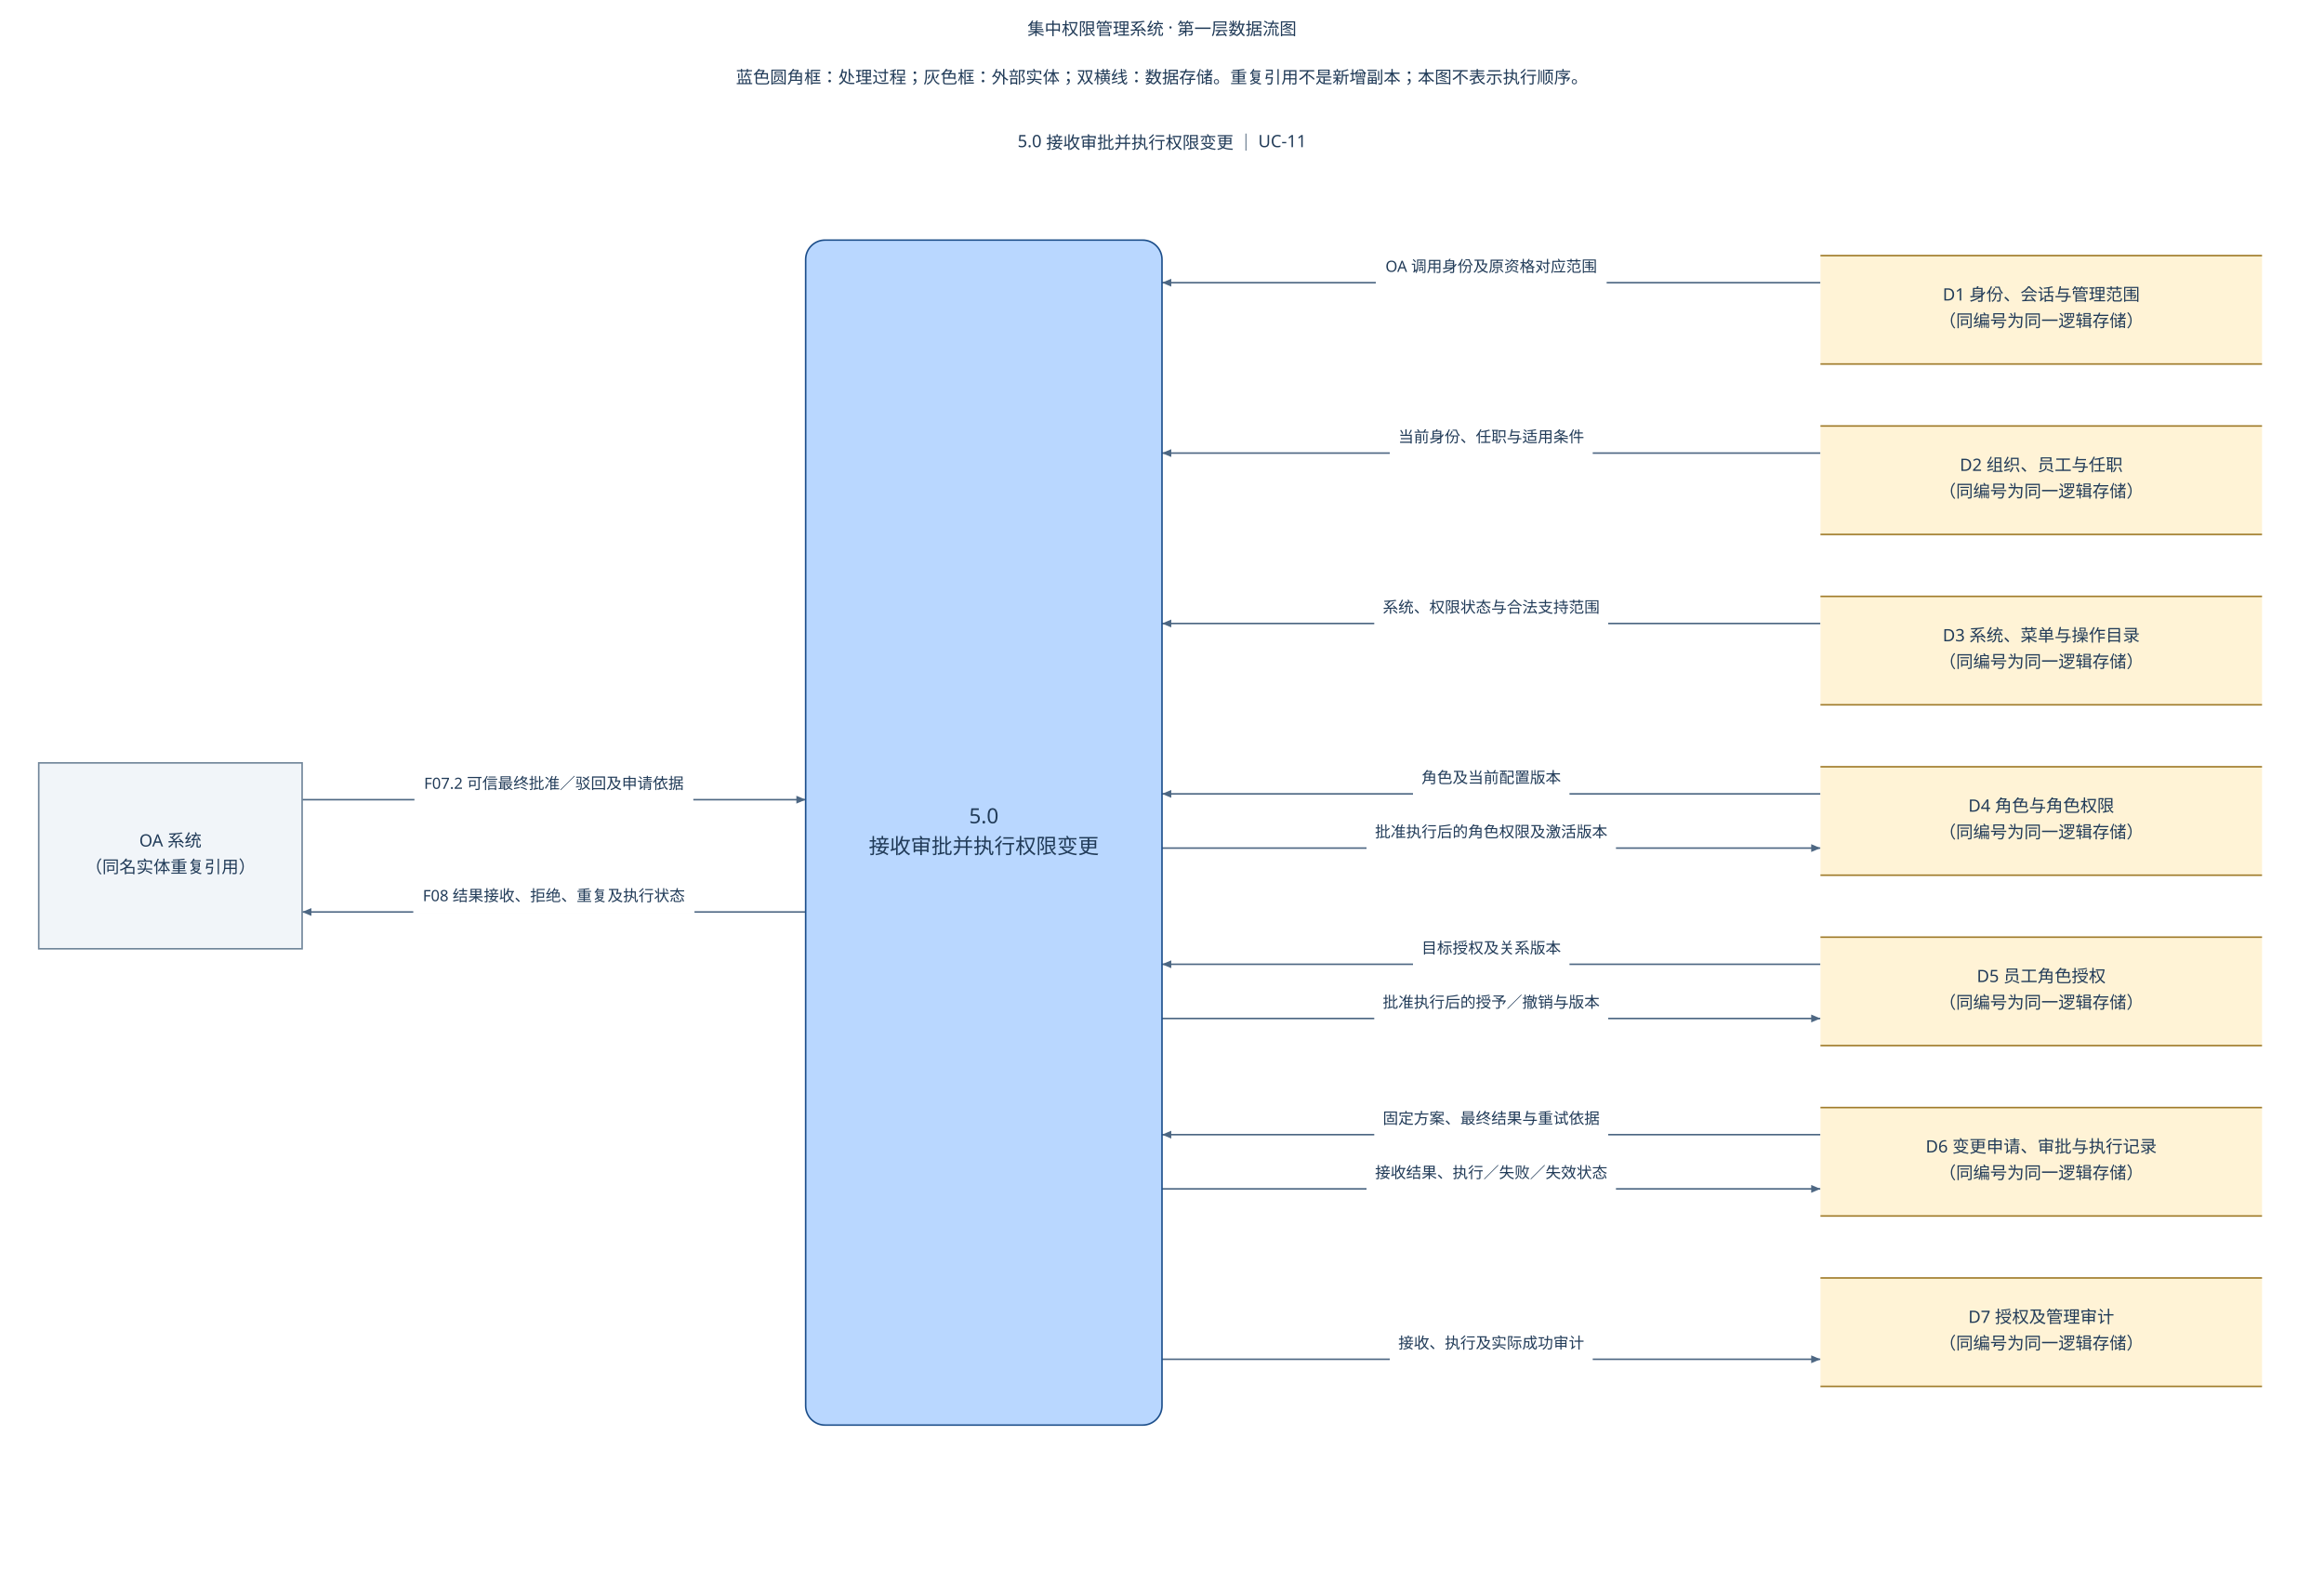
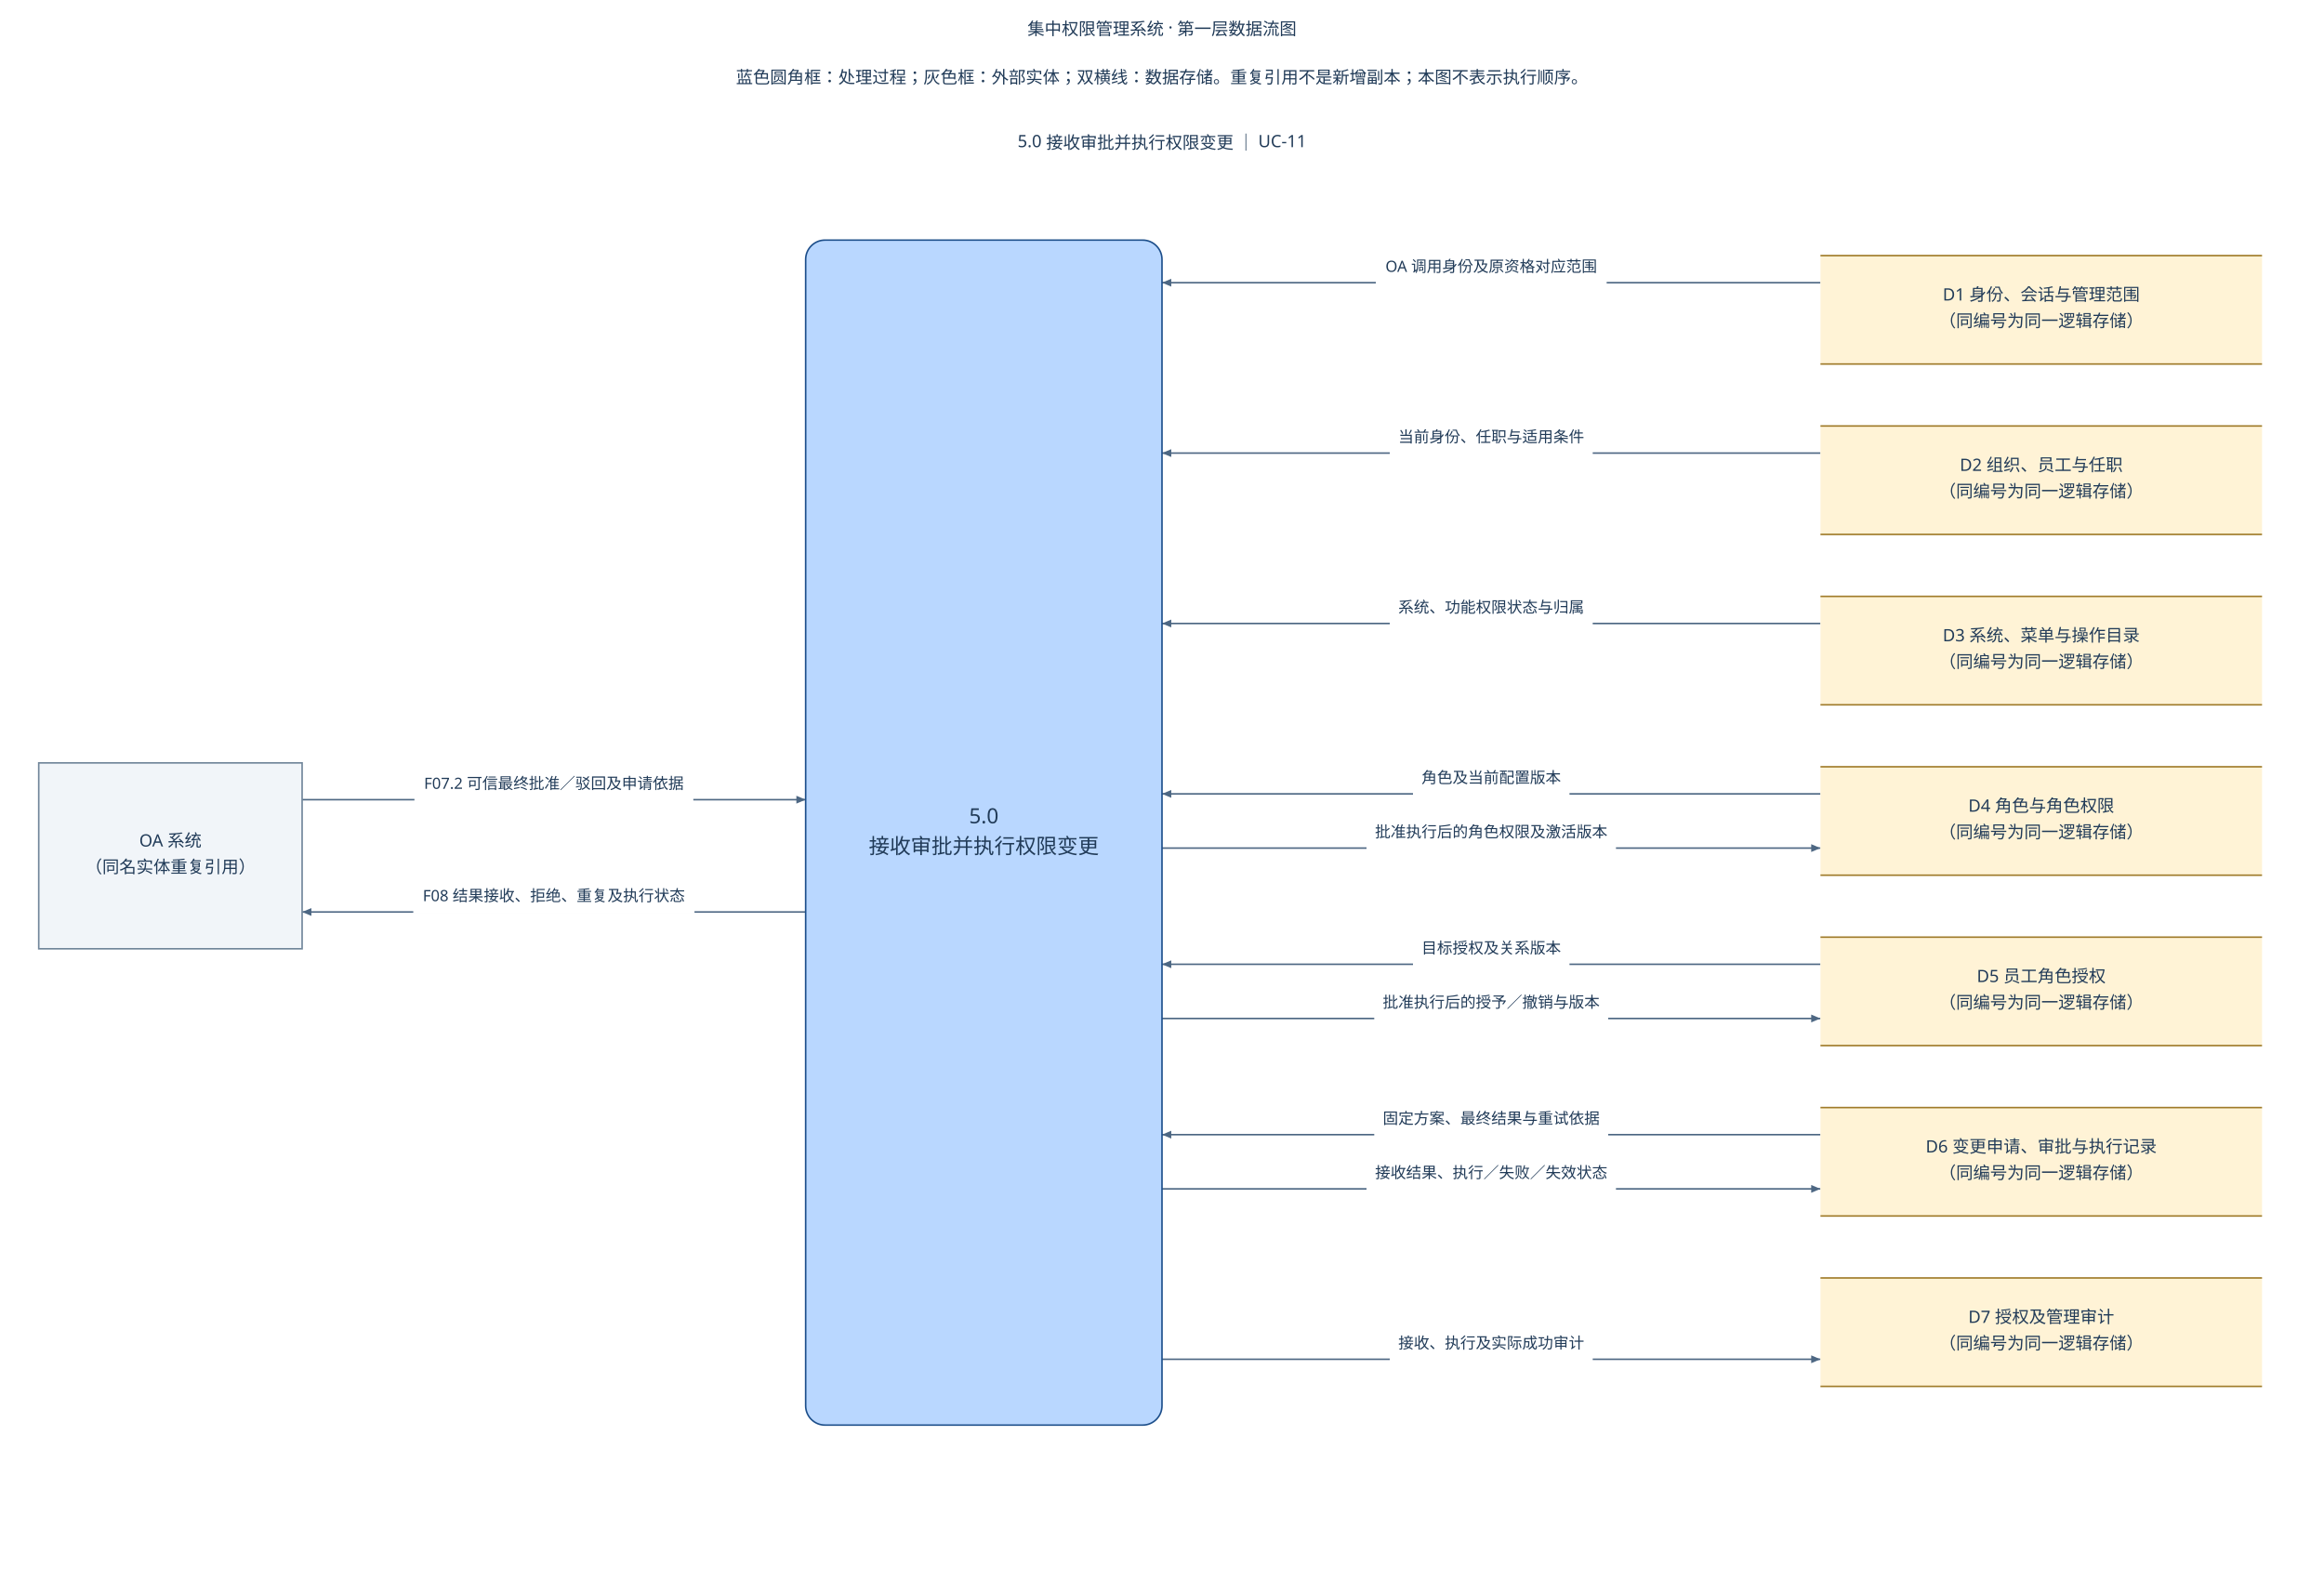
<svg xmlns="http://www.w3.org/2000/svg" width="3000" height="2040" viewBox="0 0 3000 2040">
  <rect x="0" y="0" width="3000" height="2040" fill="white" />
  <text text-anchor="middle" font-size="22" font-family="Microsoft YaHei,sans-serif" x="1500.0" y="45.0" fill="#213b58">集中权限管理系统 · 第一层数据流图</text>
  <text text-anchor="middle" font-size="22" font-family="Microsoft YaHei,sans-serif" x="1500.0" y="107.5" fill="#213b58">蓝色圆角框：处理过程；灰色框：外部实体；双横线：数据存储。重复引用不是新增副本；本图不表示执行顺序。</text>
  <text text-anchor="middle" font-size="22" font-family="Microsoft YaHei,sans-serif" x="1500.0" y="190.0" fill="#213b58">5.0 接收审批并执行权限变更  ｜  UC-11</text>
  <line stroke-width="2" x1="390" y1="1032.5" x2="1040" y2="1032.5" stroke="#4d6783" />
  <polygon points="1028.026,1037.562 1040,1032.5 1028.026,1027.438" fill="#4d6783" />
  <rect x="535.0" y="994.5" width="360.0" height="40" fill="white" />
  <text text-anchor="middle" font-size="20" font-family="Microsoft YaHei,sans-serif" x="715.0" y="1018.5" fill="#213b58">F07.2 可信最终批准／驳回及申请依据</text>
  <line stroke-width="2" x1="1040" y1="1177.5" x2="390" y2="1177.5" stroke="#4d6783" />
  <polygon points="401.974,1172.438 390,1177.5 401.974,1182.562" fill="#4d6783" />
  <rect x="533.5" y="1139.5" width="363.0" height="40" fill="white" />
  <text text-anchor="middle" font-size="20" font-family="Microsoft YaHei,sans-serif" x="715.0" y="1163.5" fill="#213b58">F08 结果接收、拒绝、重复及执行状态</text>
  <line stroke-width="2" x1="2350" y1="365" x2="1500" y2="365" stroke="#4d6783" />
  <polygon points="1511.974,359.938 1500,365 1511.974,370.062" fill="#4d6783" />
  <rect x="1776.0" y="327" width="298.0" height="40" fill="white" />
  <text text-anchor="middle" font-size="20" font-family="Microsoft YaHei,sans-serif" x="1925.0" y="351.0" fill="#213b58">OA 调用身份及原资格对应范围</text>
  <line stroke-width="2" x1="2350" y1="585" x2="1500" y2="585" stroke="#4d6783" />
  <polygon points="1511.974,579.938 1500,585 1511.974,590.062" fill="#4d6783" />
  <rect x="1794.0" y="547" width="262.0" height="40" fill="white" />
  <text text-anchor="middle" font-size="20" font-family="Microsoft YaHei,sans-serif" x="1925.0" y="571.0" fill="#213b58">当前身份、任职与适用条件</text>
  <line stroke-width="2" x1="2350" y1="805" x2="1500" y2="805" stroke="#4d6783" />
  <polygon points="1511.974,799.938 1500,805 1511.974,810.062" fill="#4d6783" />
-   <rect x="1774.0" y="767" width="302.0" height="40" fill="white" />
-   <text text-anchor="middle" font-size="20" font-family="Microsoft YaHei,sans-serif" x="1925.0" y="791.0" fill="#213b58">系统、权限状态与合法支持范围</text>
+   <rect x="1794.0" y="767" width="262.0" height="40" fill="white" />
+   <text text-anchor="middle" font-size="20" font-family="Microsoft YaHei,sans-serif" x="1925.0" y="791.0" fill="#213b58">系统、功能权限状态与归属</text>
  <line stroke-width="2" x1="2350" y1="1025" x2="1500" y2="1025" stroke="#4d6783" />
  <polygon points="1511.974,1019.938 1500,1025 1511.974,1030.062" fill="#4d6783" />
  <rect x="1824.0" y="987" width="202.0" height="40" fill="white" />
  <text text-anchor="middle" font-size="20" font-family="Microsoft YaHei,sans-serif" x="1925.0" y="1011.0" fill="#213b58">角色及当前配置版本</text>
  <line stroke-width="2" x1="1500" y1="1095" x2="2350" y2="1095" stroke="#4d6783" />
  <polygon points="2338.026,1100.062 2350,1095 2338.026,1089.938" fill="#4d6783" />
  <rect x="1764.0" y="1057" width="322.0" height="40" fill="white" />
  <text text-anchor="middle" font-size="20" font-family="Microsoft YaHei,sans-serif" x="1925.0" y="1081.0" fill="#213b58">批准执行后的角色权限及激活版本</text>
  <line stroke-width="2" x1="2350" y1="1245" x2="1500" y2="1245" stroke="#4d6783" />
  <polygon points="1511.974,1239.938 1500,1245 1511.974,1250.062" fill="#4d6783" />
  <rect x="1824.0" y="1207" width="202.0" height="40" fill="white" />
  <text text-anchor="middle" font-size="20" font-family="Microsoft YaHei,sans-serif" x="1925.0" y="1231.0" fill="#213b58">目标授权及关系版本</text>
  <line stroke-width="2" x1="1500" y1="1315" x2="2350" y2="1315" stroke="#4d6783" />
  <polygon points="2338.026,1320.062 2350,1315 2338.026,1309.938" fill="#4d6783" />
  <rect x="1774.0" y="1277" width="302.0" height="40" fill="white" />
  <text text-anchor="middle" font-size="20" font-family="Microsoft YaHei,sans-serif" x="1925.0" y="1301.0" fill="#213b58">批准执行后的授予／撤销与版本</text>
  <line stroke-width="2" x1="2350" y1="1465" x2="1500" y2="1465" stroke="#4d6783" />
  <polygon points="1511.974,1459.938 1500,1465 1511.974,1470.062" fill="#4d6783" />
  <rect x="1774.0" y="1427" width="302.0" height="40" fill="white" />
  <text text-anchor="middle" font-size="20" font-family="Microsoft YaHei,sans-serif" x="1925.0" y="1451.0" fill="#213b58">固定方案、最终结果与重试依据</text>
  <line stroke-width="2" x1="1500" y1="1535" x2="2350" y2="1535" stroke="#4d6783" />
  <polygon points="2338.026,1540.062 2350,1535 2338.026,1529.938" fill="#4d6783" />
  <rect x="1764.0" y="1497" width="322.0" height="40" fill="white" />
  <text text-anchor="middle" font-size="20" font-family="Microsoft YaHei,sans-serif" x="1925.0" y="1521.0" fill="#213b58">接收结果、执行／失败／失效状态</text>
  <line stroke-width="2" x1="1500" y1="1755" x2="2350" y2="1755" stroke="#4d6783" />
  <polygon points="2338.026,1760.062 2350,1755 2338.026,1749.938" fill="#4d6783" />
  <rect x="1794.0" y="1717" width="262.0" height="40" fill="white" />
  <text text-anchor="middle" font-size="20" font-family="Microsoft YaHei,sans-serif" x="1925.0" y="1741.0" fill="#213b58">接收、执行及实际成功审计</text>
  <rect stroke-width="2" x="1040" y="310" width="460" height="1530" fill="#b9d7ff" stroke="#1c4e8a" rx="25" />
  <text text-anchor="middle" font-size="27" font-family="Microsoft YaHei,sans-serif" x="1270.0" y="1063.0" fill="#213b58">5.0</text>
  <text text-anchor="middle" font-size="27" font-family="Microsoft YaHei,sans-serif" x="1270.0" y="1102.0" fill="#213b58">接收审批并执行权限变更</text>
  <rect stroke-width="2" x="50" y="985.0" width="340" height="240" fill="#f1f5f9" stroke="#71869a" rx="0" />
  <text text-anchor="middle" font-size="22" font-family="Microsoft YaHei,sans-serif" x="220.0" y="1093.0" fill="#213b58">OA 系统</text>
  <text text-anchor="middle" font-size="22" font-family="Microsoft YaHei,sans-serif" x="220.0" y="1127.0" fill="#213b58">（同名实体重复引用）</text>
  <rect stroke-width="2" x="2350" y="330" width="570" height="140" fill="#fff3d6" stroke="none" rx="0" />
  <line stroke-width="2" x1="2350" y1="330" x2="2920" y2="330" stroke="#9f7b2a" />
  <line stroke-width="2" x1="2350" y1="470" x2="2920" y2="470" stroke="#9f7b2a" />
  <text text-anchor="middle" font-size="22" font-family="Microsoft YaHei,sans-serif" x="2635.0" y="388.0" fill="#213b58">D1  身份、会话与管理范围</text>
  <text text-anchor="middle" font-size="22" font-family="Microsoft YaHei,sans-serif" x="2635.0" y="422.0" fill="#213b58">（同编号为同一逻辑存储）</text>
  <rect stroke-width="2" x="2350" y="550" width="570" height="140" fill="#fff3d6" stroke="none" rx="0" />
  <line stroke-width="2" x1="2350" y1="550" x2="2920" y2="550" stroke="#9f7b2a" />
  <line stroke-width="2" x1="2350" y1="690" x2="2920" y2="690" stroke="#9f7b2a" />
  <text text-anchor="middle" font-size="22" font-family="Microsoft YaHei,sans-serif" x="2635.0" y="608.0" fill="#213b58">D2  组织、员工与任职</text>
  <text text-anchor="middle" font-size="22" font-family="Microsoft YaHei,sans-serif" x="2635.0" y="642.0" fill="#213b58">（同编号为同一逻辑存储）</text>
  <rect stroke-width="2" x="2350" y="770" width="570" height="140" fill="#fff3d6" stroke="none" rx="0" />
  <line stroke-width="2" x1="2350" y1="770" x2="2920" y2="770" stroke="#9f7b2a" />
  <line stroke-width="2" x1="2350" y1="910" x2="2920" y2="910" stroke="#9f7b2a" />
  <text text-anchor="middle" font-size="22" font-family="Microsoft YaHei,sans-serif" x="2635.0" y="828.0" fill="#213b58">D3  系统、菜单与操作目录</text>
  <text text-anchor="middle" font-size="22" font-family="Microsoft YaHei,sans-serif" x="2635.0" y="862.0" fill="#213b58">（同编号为同一逻辑存储）</text>
  <rect stroke-width="2" x="2350" y="990" width="570" height="140" fill="#fff3d6" stroke="none" rx="0" />
  <line stroke-width="2" x1="2350" y1="990" x2="2920" y2="990" stroke="#9f7b2a" />
  <line stroke-width="2" x1="2350" y1="1130" x2="2920" y2="1130" stroke="#9f7b2a" />
  <text text-anchor="middle" font-size="22" font-family="Microsoft YaHei,sans-serif" x="2635.0" y="1048.0" fill="#213b58">D4  角色与角色权限</text>
  <text text-anchor="middle" font-size="22" font-family="Microsoft YaHei,sans-serif" x="2635.0" y="1082.0" fill="#213b58">（同编号为同一逻辑存储）</text>
  <rect stroke-width="2" x="2350" y="1210" width="570" height="140" fill="#fff3d6" stroke="none" rx="0" />
  <line stroke-width="2" x1="2350" y1="1210" x2="2920" y2="1210" stroke="#9f7b2a" />
  <line stroke-width="2" x1="2350" y1="1350" x2="2920" y2="1350" stroke="#9f7b2a" />
  <text text-anchor="middle" font-size="22" font-family="Microsoft YaHei,sans-serif" x="2635.0" y="1268.0" fill="#213b58">D5  员工角色授权</text>
  <text text-anchor="middle" font-size="22" font-family="Microsoft YaHei,sans-serif" x="2635.0" y="1302.0" fill="#213b58">（同编号为同一逻辑存储）</text>
  <rect stroke-width="2" x="2350" y="1430" width="570" height="140" fill="#fff3d6" stroke="none" rx="0" />
  <line stroke-width="2" x1="2350" y1="1430" x2="2920" y2="1430" stroke="#9f7b2a" />
  <line stroke-width="2" x1="2350" y1="1570" x2="2920" y2="1570" stroke="#9f7b2a" />
  <text text-anchor="middle" font-size="22" font-family="Microsoft YaHei,sans-serif" x="2635.0" y="1488.0" fill="#213b58">D6  变更申请、审批与执行记录</text>
  <text text-anchor="middle" font-size="22" font-family="Microsoft YaHei,sans-serif" x="2635.0" y="1522.0" fill="#213b58">（同编号为同一逻辑存储）</text>
  <rect stroke-width="2" x="2350" y="1650" width="570" height="140" fill="#fff3d6" stroke="none" rx="0" />
  <line stroke-width="2" x1="2350" y1="1650" x2="2920" y2="1650" stroke="#9f7b2a" />
  <line stroke-width="2" x1="2350" y1="1790" x2="2920" y2="1790" stroke="#9f7b2a" />
  <text text-anchor="middle" font-size="22" font-family="Microsoft YaHei,sans-serif" x="2635.0" y="1708.0" fill="#213b58">D7  授权及管理审计</text>
  <text text-anchor="middle" font-size="22" font-family="Microsoft YaHei,sans-serif" x="2635.0" y="1742.0" fill="#213b58">（同编号为同一逻辑存储）</text>
</svg>
